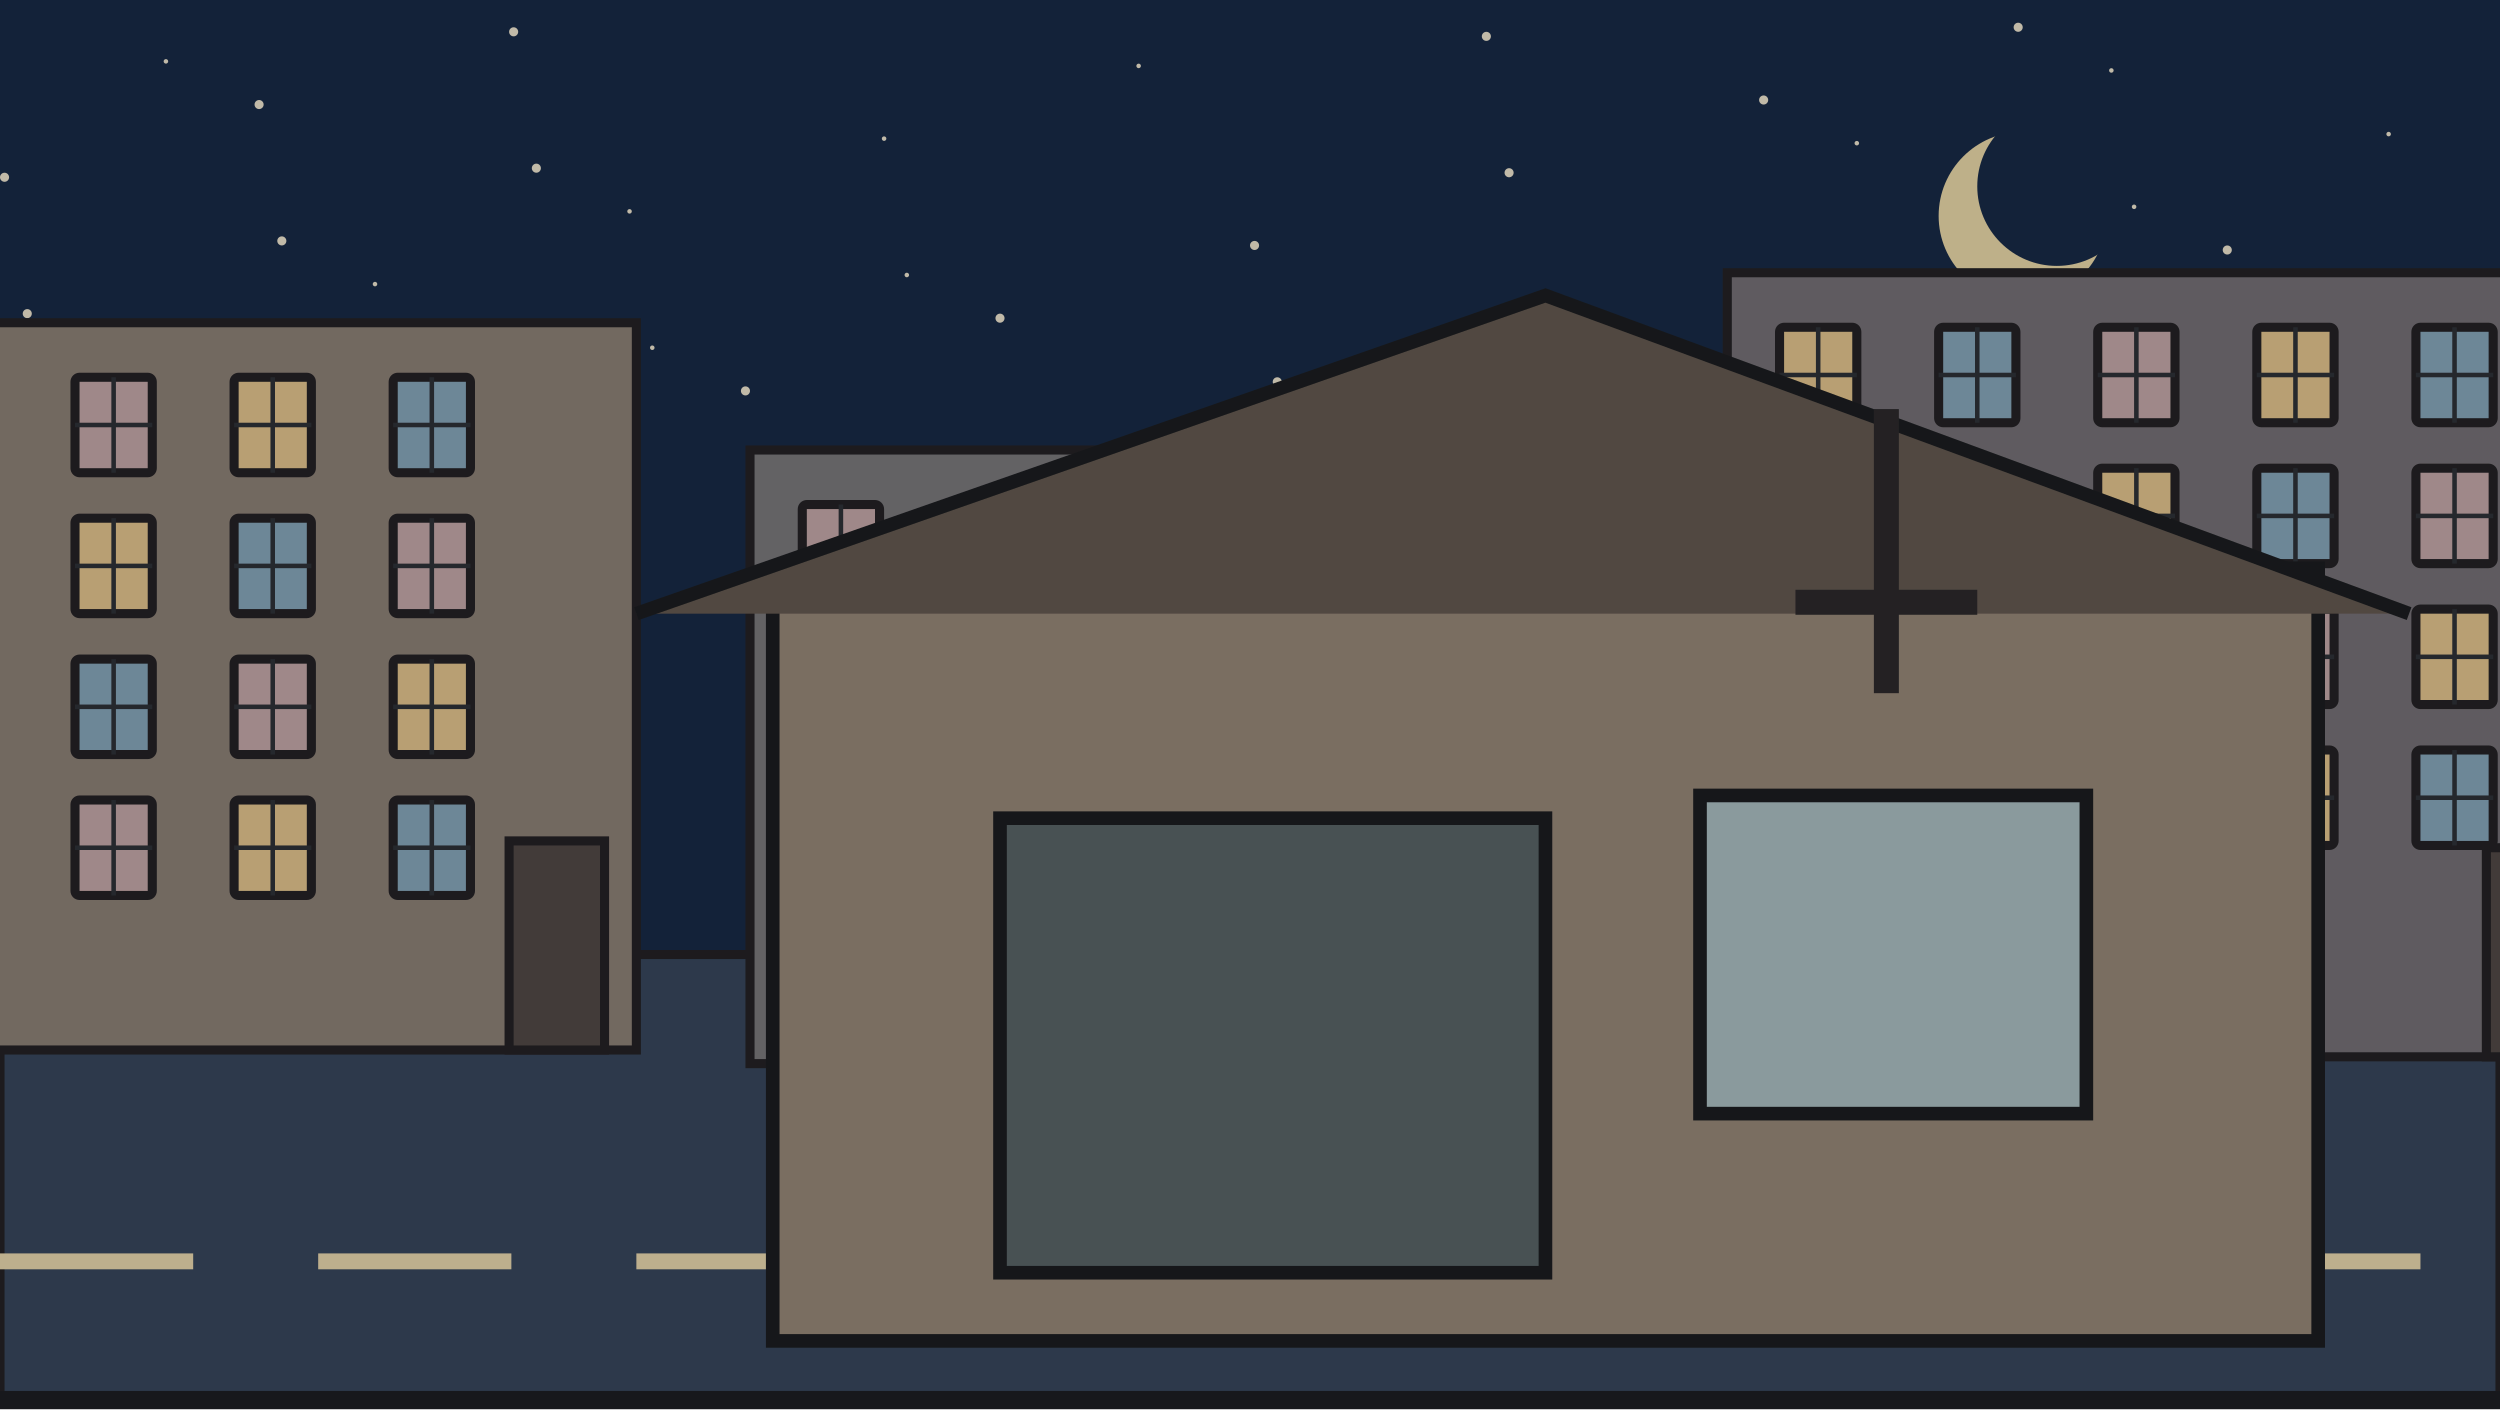
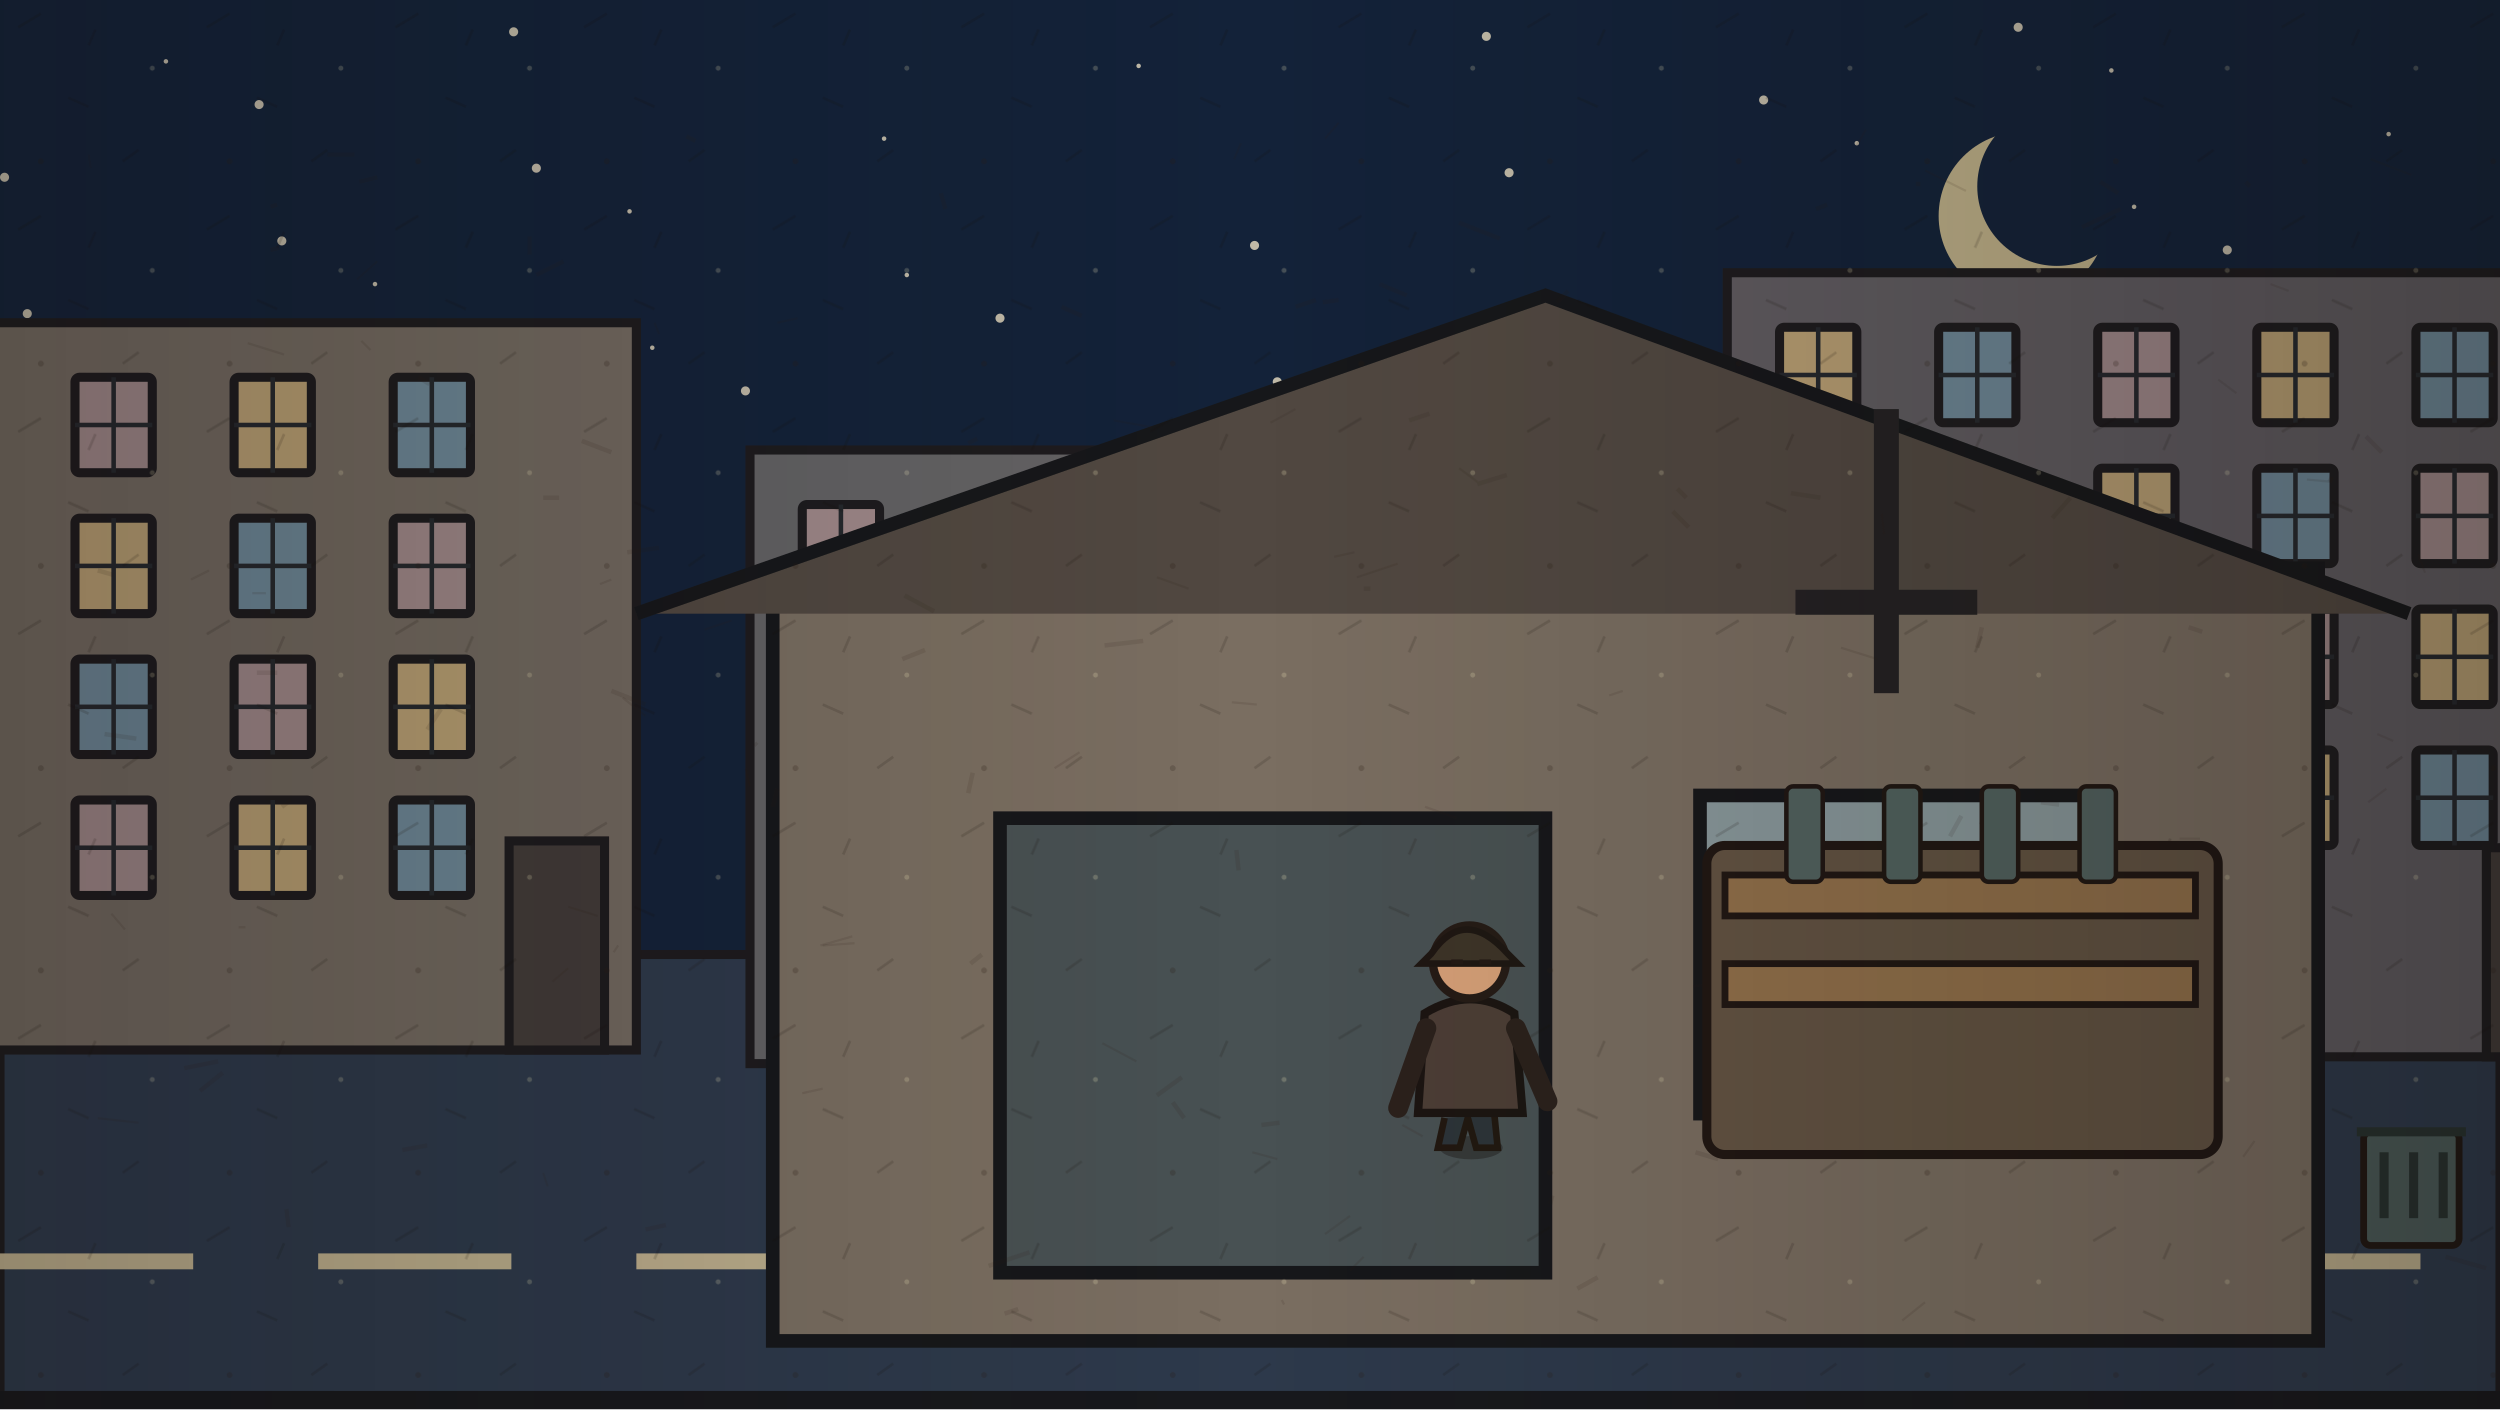
<svg xmlns="http://www.w3.org/2000/svg" viewBox="0 0 1100 620" preserveAspectRatio="xMidYMid slice">
  <rect width="1100" height="620" fill="#142239" />
  <circle cx="890" cy="95" r="37" fill="#f1d9a0" />
  <circle cx="905" cy="82" r="35" fill="#142239" />
  <circle cx="73" cy="27" r="1" fill="#f4e6c9" />
  <circle cx="236" cy="74" r="2" fill="#f4e6c9" />
  <circle cx="399" cy="121" r="1" fill="#f4e6c9" />
  <circle cx="562" cy="168" r="2" fill="#f4e6c9" />
  <circle cx="725" cy="215" r="1" fill="#f4e6c9" />
  <circle cx="888" cy="12" r="2" fill="#f4e6c9" />
  <circle cx="1051" cy="59" r="1" fill="#f4e6c9" />
  <circle cx="124" cy="106" r="2" fill="#f4e6c9" />
  <circle cx="287" cy="153" r="1" fill="#f4e6c9" />
  <circle cx="450" cy="200" r="2" fill="#f4e6c9" />
  <circle cx="613" cy="247" r="1" fill="#f4e6c9" />
  <circle cx="776" cy="44" r="2" fill="#f4e6c9" />
  <circle cx="939" cy="91" r="1" fill="#f4e6c9" />
  <circle cx="12" cy="138" r="2" fill="#f4e6c9" />
  <circle cx="175" cy="185" r="1" fill="#f4e6c9" />
  <circle cx="338" cy="232" r="2" fill="#f4e6c9" />
  <circle cx="501" cy="29" r="1" fill="#f4e6c9" />
  <circle cx="664" cy="76" r="2" fill="#f4e6c9" />
  <circle cx="827" cy="123" r="1" fill="#f4e6c9" />
  <circle cx="990" cy="170" r="2" fill="#f4e6c9" />
  <circle cx="63" cy="217" r="1" fill="#f4e6c9" />
  <circle cx="226" cy="14" r="2" fill="#f4e6c9" />
  <circle cx="389" cy="61" r="1" fill="#f4e6c9" />
  <circle cx="552" cy="108" r="2" fill="#f4e6c9" />
  <circle cx="715" cy="155" r="1" fill="#f4e6c9" />
  <circle cx="878" cy="202" r="2" fill="#f4e6c9" />
  <circle cx="1041" cy="249" r="1" fill="#f4e6c9" />
  <circle cx="114" cy="46" r="2" fill="#f4e6c9" />
  <circle cx="277" cy="93" r="1" fill="#f4e6c9" />
  <circle cx="440" cy="140" r="2" fill="#f4e6c9" />
  <circle cx="603" cy="187" r="1" fill="#f4e6c9" />
  <circle cx="766" cy="234" r="2" fill="#f4e6c9" />
  <circle cx="929" cy="31" r="1" fill="#f4e6c9" />
  <circle cx="2" cy="78" r="2" fill="#f4e6c9" />
  <circle cx="165" cy="125" r="1" fill="#f4e6c9" />
  <circle cx="328" cy="172" r="2" fill="#f4e6c9" />
  <circle cx="491" cy="219" r="1" fill="#f4e6c9" />
  <circle cx="654" cy="16" r="2" fill="#f4e6c9" />
  <circle cx="817" cy="63" r="1" fill="#f4e6c9" />
  <circle cx="980" cy="110" r="2" fill="#f4e6c9" />
  <circle cx="53" cy="157" r="1" fill="#f4e6c9" />
  <circle cx="216" cy="204" r="2" fill="#f4e6c9" />
  <rect x="0" y="420" width="1100" height="200" fill="#354050" stroke="#201916" stroke-width="4" />
  <rect x="-60" y="142" width="340" height="320" fill="#8f7d6c" stroke="#201916" stroke-width="4" />
  <rect x="-37" y="166" width="34" height="42" fill="#88a4b3" stroke="#201916" stroke-width="4" rx="2" />
  <path d="M-20 166v42 M-37 187h34" stroke="#2b2929" stroke-width="2" />
  <rect x="33" y="166" width="34" height="42" fill="#c9a6a0" stroke="#201916" stroke-width="4" rx="2" />
  <path d="M50 166v42 M33 187h34" stroke="#2b2929" stroke-width="2" />
  <rect x="103" y="166" width="34" height="42" fill="#e9c484" stroke="#201916" stroke-width="4" rx="2" />
  <path d="M120 166v42 M103 187h34" stroke="#2b2929" stroke-width="2" />
  <rect x="173" y="166" width="34" height="42" fill="#88a4b3" stroke="#201916" stroke-width="4" rx="2" />
  <path d="M190 166v42 M173 187h34" stroke="#2b2929" stroke-width="2" />
  <rect x="-37" y="228" width="34" height="42" fill="#c9a6a0" stroke="#201916" stroke-width="4" rx="2" />
  <path d="M-20 228v42 M-37 249h34" stroke="#2b2929" stroke-width="2" />
  <rect x="33" y="228" width="34" height="42" fill="#e9c484" stroke="#201916" stroke-width="4" rx="2" />
  <path d="M50 228v42 M33 249h34" stroke="#2b2929" stroke-width="2" />
  <rect x="103" y="228" width="34" height="42" fill="#88a4b3" stroke="#201916" stroke-width="4" rx="2" />
  <path d="M120 228v42 M103 249h34" stroke="#2b2929" stroke-width="2" />
  <rect x="173" y="228" width="34" height="42" fill="#c9a6a0" stroke="#201916" stroke-width="4" rx="2" />
  <path d="M190 228v42 M173 249h34" stroke="#2b2929" stroke-width="2" />
  <rect x="-37" y="290" width="34" height="42" fill="#e9c484" stroke="#201916" stroke-width="4" rx="2" />
  <path d="M-20 290v42 M-37 311h34" stroke="#2b2929" stroke-width="2" />
  <rect x="33" y="290" width="34" height="42" fill="#88a4b3" stroke="#201916" stroke-width="4" rx="2" />
  <path d="M50 290v42 M33 311h34" stroke="#2b2929" stroke-width="2" />
  <rect x="103" y="290" width="34" height="42" fill="#c9a6a0" stroke="#201916" stroke-width="4" rx="2" />
  <path d="M120 290v42 M103 311h34" stroke="#2b2929" stroke-width="2" />
  <rect x="173" y="290" width="34" height="42" fill="#e9c484" stroke="#201916" stroke-width="4" rx="2" />
  <path d="M190 290v42 M173 311h34" stroke="#2b2929" stroke-width="2" />
  <rect x="-37" y="352" width="34" height="42" fill="#88a4b3" stroke="#201916" stroke-width="4" rx="2" />
  <path d="M-20 352v42 M-37 373h34" stroke="#2b2929" stroke-width="2" />
  <rect x="33" y="352" width="34" height="42" fill="#c9a6a0" stroke="#201916" stroke-width="4" rx="2" />
  <path d="M50 352v42 M33 373h34" stroke="#2b2929" stroke-width="2" />
  <rect x="103" y="352" width="34" height="42" fill="#e9c484" stroke="#201916" stroke-width="4" rx="2" />
  <path d="M120 352v42 M103 373h34" stroke="#2b2929" stroke-width="2" />
  <rect x="173" y="352" width="34" height="42" fill="#88a4b3" stroke="#201916" stroke-width="4" rx="2" />
  <path d="M190 352v42 M173 373h34" stroke="#2b2929" stroke-width="2" />
  <rect x="224" y="370" width="42" height="92" fill="#504239" stroke="#201916" stroke-width="4" />
  <rect x="760" y="120" width="390" height="345" fill="#766c6b" stroke="#201916" stroke-width="4" />
  <rect x="783" y="144" width="34" height="42" fill="#e9c484" stroke="#201916" stroke-width="4" rx="2" />
  <path d="M800 144v42 M783 165h34" stroke="#2b2929" stroke-width="2" />
  <rect x="853" y="144" width="34" height="42" fill="#88a4b3" stroke="#201916" stroke-width="4" rx="2" />
  <path d="M870 144v42 M853 165h34" stroke="#2b2929" stroke-width="2" />
  <rect x="923" y="144" width="34" height="42" fill="#c9a6a0" stroke="#201916" stroke-width="4" rx="2" />
  <path d="M940 144v42 M923 165h34" stroke="#2b2929" stroke-width="2" />
  <rect x="993" y="144" width="34" height="42" fill="#e9c484" stroke="#201916" stroke-width="4" rx="2" />
  <path d="M1010 144v42 M993 165h34" stroke="#2b2929" stroke-width="2" />
  <rect x="1063" y="144" width="34" height="42" fill="#88a4b3" stroke="#201916" stroke-width="4" rx="2" />
  <path d="M1080 144v42 M1063 165h34" stroke="#2b2929" stroke-width="2" />
  <rect x="783" y="206" width="34" height="42" fill="#88a4b3" stroke="#201916" stroke-width="4" rx="2" />
  <path d="M800 206v42 M783 227h34" stroke="#2b2929" stroke-width="2" />
  <rect x="853" y="206" width="34" height="42" fill="#c9a6a0" stroke="#201916" stroke-width="4" rx="2" />
  <path d="M870 206v42 M853 227h34" stroke="#2b2929" stroke-width="2" />
  <rect x="923" y="206" width="34" height="42" fill="#e9c484" stroke="#201916" stroke-width="4" rx="2" />
  <path d="M940 206v42 M923 227h34" stroke="#2b2929" stroke-width="2" />
  <rect x="993" y="206" width="34" height="42" fill="#88a4b3" stroke="#201916" stroke-width="4" rx="2" />
  <path d="M1010 206v42 M993 227h34" stroke="#2b2929" stroke-width="2" />
  <rect x="1063" y="206" width="34" height="42" fill="#c9a6a0" stroke="#201916" stroke-width="4" rx="2" />
  <path d="M1080 206v42 M1063 227h34" stroke="#2b2929" stroke-width="2" />
  <rect x="783" y="268" width="34" height="42" fill="#c9a6a0" stroke="#201916" stroke-width="4" rx="2" />
  <path d="M800 268v42 M783 289h34" stroke="#2b2929" stroke-width="2" />
  <rect x="853" y="268" width="34" height="42" fill="#e9c484" stroke="#201916" stroke-width="4" rx="2" />
  <path d="M870 268v42 M853 289h34" stroke="#2b2929" stroke-width="2" />
  <rect x="923" y="268" width="34" height="42" fill="#88a4b3" stroke="#201916" stroke-width="4" rx="2" />
  <path d="M940 268v42 M923 289h34" stroke="#2b2929" stroke-width="2" />
  <rect x="993" y="268" width="34" height="42" fill="#c9a6a0" stroke="#201916" stroke-width="4" rx="2" />
  <path d="M1010 268v42 M993 289h34" stroke="#2b2929" stroke-width="2" />
  <rect x="1063" y="268" width="34" height="42" fill="#e9c484" stroke="#201916" stroke-width="4" rx="2" />
  <path d="M1080 268v42 M1063 289h34" stroke="#2b2929" stroke-width="2" />
  <rect x="783" y="330" width="34" height="42" fill="#e9c484" stroke="#201916" stroke-width="4" rx="2" />
  <path d="M800 330v42 M783 351h34" stroke="#2b2929" stroke-width="2" />
  <rect x="853" y="330" width="34" height="42" fill="#88a4b3" stroke="#201916" stroke-width="4" rx="2" />
  <path d="M870 330v42 M853 351h34" stroke="#2b2929" stroke-width="2" />
  <rect x="923" y="330" width="34" height="42" fill="#c9a6a0" stroke="#201916" stroke-width="4" rx="2" />
  <path d="M940 330v42 M923 351h34" stroke="#2b2929" stroke-width="2" />
  <rect x="993" y="330" width="34" height="42" fill="#e9c484" stroke="#201916" stroke-width="4" rx="2" />
  <path d="M1010 330v42 M993 351h34" stroke="#2b2929" stroke-width="2" />
  <rect x="1063" y="330" width="34" height="42" fill="#88a4b3" stroke="#201916" stroke-width="4" rx="2" />
  <path d="M1080 330v42 M1063 351h34" stroke="#2b2929" stroke-width="2" />
  <rect x="1094" y="373" width="42" height="92" fill="#504239" stroke="#201916" stroke-width="4" />
  <rect x="330" y="198" width="290" height="270" fill="#7b7471" stroke="#201916" stroke-width="4" />
  <rect x="353" y="222" width="34" height="42" fill="#c9a6a0" stroke="#201916" stroke-width="4" rx="2" />
  <path d="M370 222v42 M353 243h34" stroke="#2b2929" stroke-width="2" />
  <rect x="423" y="222" width="34" height="42" fill="#e9c484" stroke="#201916" stroke-width="4" rx="2" />
  <path d="M440 222v42 M423 243h34" stroke="#2b2929" stroke-width="2" />
  <rect x="493" y="222" width="34" height="42" fill="#88a4b3" stroke="#201916" stroke-width="4" rx="2" />
  <path d="M510 222v42 M493 243h34" stroke="#2b2929" stroke-width="2" />
  <rect x="353" y="284" width="34" height="42" fill="#e9c484" stroke="#201916" stroke-width="4" rx="2" />
  <path d="M370 284v42 M353 305h34" stroke="#2b2929" stroke-width="2" />
  <rect x="423" y="284" width="34" height="42" fill="#88a4b3" stroke="#201916" stroke-width="4" rx="2" />
  <path d="M440 284v42 M423 305h34" stroke="#2b2929" stroke-width="2" />
  <rect x="493" y="284" width="34" height="42" fill="#c9a6a0" stroke="#201916" stroke-width="4" rx="2" />
  <path d="M510 284v42 M493 305h34" stroke="#2b2929" stroke-width="2" />
  <rect x="353" y="346" width="34" height="42" fill="#88a4b3" stroke="#201916" stroke-width="4" rx="2" />
  <path d="M370 346v42 M353 367h34" stroke="#2b2929" stroke-width="2" />
  <rect x="423" y="346" width="34" height="42" fill="#c9a6a0" stroke="#201916" stroke-width="4" rx="2" />
  <path d="M440 346v42 M423 367h34" stroke="#2b2929" stroke-width="2" />
  <rect x="493" y="346" width="34" height="42" fill="#e9c484" stroke="#201916" stroke-width="4" rx="2" />
  <path d="M510 346v42 M493 367h34" stroke="#2b2929" stroke-width="2" />
  <rect x="564" y="376" width="42" height="92" fill="#504239" stroke="#201916" stroke-width="4" />
  <rect x="650" y="350" width="100" height="100" fill="#46645b" stroke="#201916" stroke-width="4" />
  <rect x="659" y="372" width="80" height="24" fill="#e0c084" stroke="#201916" stroke-width="4" />
  <path d="M0 555H1100" stroke="#f0d8a6" stroke-width="7" stroke-dasharray="85 55" />
  <path d="M0 618H1100" stroke="#191514" stroke-width="12" />
  <g class="comic-world-decor">
    <g stroke="#171411" stroke-width="6">
      <rect x="340" y="250" width="680" height="340" fill="#99846d" />
      <path d="M280 270L680 130 1060 270" fill="#645343" />
      <rect x="440" y="360" width="240" height="200" fill="#585e5b" />
      <rect x="748" y="350" width="170" height="140" fill="#adbdba" />
    </g>
    <g stroke="#29211d" stroke-width="11">
      <path d="M830 180v125m-40-40h80" />
    </g>
  </g>
  <rect width="1100" height="620" fill="#112239" opacity=".23" />
+   <defs>
+     <pattern id="uhy16grain" width="83" height="89" patternUnits="userSpaceOnUse">
+       <path d="M8 12l10-6M61 66l-7 5M30 43l9 4M42 13l-3 7" stroke="#140d0a" stroke-width="1.2" opacity=".15" />
+       <circle cx="18" cy="71" r="1.3" fill="#281b12" opacity=".22" />
+       <circle cx="67" cy="30" r="1.1" fill="#fff7c7" opacity=".21" />
+     </pattern>
+     <linearGradient id="uhy16vignette">
+       <stop offset="0" stop-color="#100b08" stop-opacity=".24" />
+       <stop offset=".50" stop-color="#100b08" stop-opacity="0" />
+       <stop offset="1" stop-color="#100b08" stop-opacity=".28" />
+     </linearGradient>
+   </defs>
+   <rect width="1100" height="620" fill="url(#uhy16grain)" pointer-events="none" />
+   <path d="M84 255l8 -4" stroke="#281c15" stroke-width="1" opacity=".12" />
+   <path d="M753 433l-8 1" stroke="#281c15" stroke-width="1" opacity=".12" />
+   <path d="M559 186l11 -6" stroke="#281c15" stroke-width="1" opacity=".12" />
+   <path d="M870 285l2 -9" stroke="#281c15" stroke-width="2" opacity=".12" />
+   <path d="M435 557l18 -6" stroke="#281c15" stroke-width="2" opacity=".12" />
+   <path d="M476 139l-9 -4" stroke="#281c15" stroke-width="2" opacity=".12" />
+   <path d="M826 290l-16 -5" stroke="#281c15" stroke-width="1" opacity=".12" />
+   <path d="M1025 212l1 -2" stroke="#281c15" stroke-width="2" opacity=".12" />
+   <path d="M852 448l-10 -1" stroke="#281c15" stroke-width="2" opacity=".12" />
+   <path d="M987 509l5 -7" stroke="#281c15" stroke-width="1" opacity=".12" />
+   <path d="M269 199l-13 -5" stroke="#281c15" stroke-width="2" opacity=".12" />
+   <path d="M263 403l-13 -4" stroke="#281c15" stroke-width="1" opacity=".12" />
+   <path d="M782 507l5 -1" stroke="#281c15" stroke-width="1" opacity=".12" />
+   <path d="M650 213l13 -4" stroke="#281c15" stroke-width="2" opacity=".12" />
+   <path d="M984 173l-8 -6" stroke="#281c15" stroke-width="1" opacity=".12" />
+   <path d="M555 495l8 -1" stroke="#281c15" stroke-width="2" opacity=".12" />
+   <path d="M858 368l5 -9" stroke="#281c15" stroke-width="2" opacity=".12" />
+   <path d="M521 492l-5 -7" stroke="#281c15" stroke-width="2" opacity=".12" />
+   <path d="M583 61l6 -7" stroke="#281c15" stroke-width="1" opacity=".12" />
+   <path d="M565 574l-1 -2" stroke="#281c15" stroke-width="1" opacity=".12" />
+   <path d="M411 269l-13 -7" stroke="#281c15" stroke-width="2" opacity=".12" />
+   <path d="M113 296l9 0" stroke="#281c15" stroke-width="2" opacity=".12" />
+   <path d="M124 355l4 -3" stroke="#281c15" stroke-width="2" opacity=".12" />
+   <path d="M503 282l-17 2" stroke="#281c15" stroke-width="2" opacity=".12" />
+   <path d="M553 310l-11 -1" stroke="#281c15" stroke-width="1" opacity=".12" />
+   <path d="M330 346l-2 -8" stroke="#281c15" stroke-width="1" opacity=".12" />
+   <path d="M49 402l6 7" stroke="#281c15" stroke-width="1" opacity=".12" />
+   <path d="M442 578l6 -2" stroke="#281c15" stroke-width="2" opacity=".12" />
+   <path d="M801 219l-13 -2" stroke="#281c15" stroke-width="2" opacity=".12" />
+   <path d="M847 573l-10 8" stroke="#281c15" stroke-width="1" opacity=".12" />
+   <path d="M603 259l-3 0" stroke="#281c15" stroke-width="2" opacity=".12" />
+   <path d="M579 132l-9 3" stroke="#281c15" stroke-width="2" opacity=".12" />
+   <path d="M1067 252l-3 -8" stroke="#281c15" stroke-width="1" opacity=".12" />
+   <path d="M509 482l11 -8" stroke="#281c15" stroke-width="2" opacity=".12" />
+   <path d="M1046 323l7 3" stroke="#281c15" stroke-width="1" opacity=".12" />
+   <path d="M738 215l4 4" stroke="#281c15" stroke-width="2" opacity=".12" />
+   <path d="M159 150l4 4" stroke="#281c15" stroke-width="1" opacity=".12" />
+   <path d="M641 360l-14 -5" stroke="#281c15" stroke-width="1" opacity=".12" />
+   <path d="M96 467l-15 3" stroke="#281c15" stroke-width="2" opacity=".12" />
+   <path d="M250 426l-7 6" stroke="#281c15" stroke-width="1" opacity=".12" />
+   <path d="M843 81l2 0" stroke="#281c15" stroke-width="2" opacity=".12" />
+   <path d="M88 480l10 -8" stroke="#281c15" stroke-width="2" opacity=".12" />
+   <path d="M903 228l8 -9" stroke="#281c15" stroke-width="2" opacity=".12" />
+   <path d="M685 133l5 -5" stroke="#281c15" stroke-width="2" opacity=".12" />
+   <path d="M332 327l1 1" stroke="#281c15" stroke-width="2" opacity=".12" />
+   <path d="M46 323l14 2" stroke="#281c15" stroke-width="2" opacity=".12" />
+   <path d="M158 80l8 -2" stroke="#281c15" stroke-width="2" opacity=".12" />
+   <path d="M626 500l-9 -5" stroke="#281c15" stroke-width="1" opacity=".12" />
+   <path d="M108 408l-3 0" stroke="#281c15" stroke-width="1" opacity=".12" />
+   <path d="M906 354l-8 -1" stroke="#281c15" stroke-width="2" opacity=".12" />
+   <path d="M756 510l-10 -3" stroke="#281c15" stroke-width="2" opacity=".12" />
+   <path d="M342 142l9 -2" stroke="#281c15" stroke-width="1" opacity=".12" />
+   <path d="M475 331l-11 7" stroke="#281c15" stroke-width="1" opacity=".12" />
+   <path d="M122 90l-3 1" stroke="#281c15" stroke-width="2" opacity=".12" />
+   <path d="M233 112l0 -8" stroke="#281c15" stroke-width="2" opacity=".12" />
+   <path d="M375 412l-14 4" stroke="#281c15" stroke-width="1" opacity=".12" />
+   <path d="M236 121l12 -6" stroke="#281c15" stroke-width="2" opacity=".12" />
+   <path d="M50 253l-7 -2" stroke="#281c15" stroke-width="2" opacity=".12" />
+   <path d="M736 225l7 7" stroke="#281c15" stroke-width="2" opacity=".12" />
+   <path d="M342 347l-2 8" stroke="#281c15" stroke-width="2" opacity=".12" />
+   <path d="M302 60l4 2" stroke="#281c15" stroke-width="2" opacity=".12" />
+   <path d="M871 362l9 4" stroke="#281c15" stroke-width="1" opacity=".12" />
+   <path d="M117 261l-6 0" stroke="#281c15" stroke-width="1" opacity=".12" />
+   <path d="M871 442l-7 -6" stroke="#281c15" stroke-width="2" opacity=".12" />
+   <path d="M963 276l6 2" stroke="#281c15" stroke-width="2" opacity=".12" />
+   <path d="M322 273l-12 4" stroke="#281c15" stroke-width="1" opacity=".12" />
+   <path d="M485 459l15 8" stroke="#281c15" stroke-width="1" opacity=".12" />
+   <path d="M629 182l-9 3" stroke="#281c15" stroke-width="2" opacity=".12" />
+   <path d="M828 226l1 9" stroke="#281c15" stroke-width="1" opacity=".12" />
+   <path d="M490 185l17 3" stroke="#281c15" stroke-width="1" opacity=".12" />
+   <path d="M619 130l-12 -5" stroke="#281c15" stroke-width="2" opacity=".12" />
+   <path d="M988 80l2 2" stroke="#281c15" stroke-width="2" opacity=".12" />
+   <path d="M1048 199l-7 -7" stroke="#281c15" stroke-width="2" opacity=".12" />
+   <path d="M543 70l3 -7" stroke="#281c15" stroke-width="1" opacity=".12" />
+   <path d="M184 166l5 3" stroke="#281c15" stroke-width="2" opacity=".12" />
+   <path d="M427 424l5 -4" stroke="#281c15" stroke-width="2" opacity=".12" />
+   <path d="M959 369l9 0" stroke="#281c15" stroke-width="1" opacity=".12" />
+   <path d="M376 415l-14 1" stroke="#281c15" stroke-width="1" opacity=".12" />
+   <path d="M952 434l-2 -9" stroke="#281c15" stroke-width="2" opacity=".12" />
+   <path d="M274 307l10 8" stroke="#281c15" stroke-width="1" opacity=".12" />
+   <path d="M239 219l7 0" stroke="#281c15" stroke-width="2" opacity=".12" />
+   <path d="M589 132l-7 1" stroke="#281c15" stroke-width="2" opacity=".12" />
+   <path d="M416 92l-2 -7" stroke="#281c15" stroke-width="2" opacity=".12" />
+   <path d="M426 349l2 -9" stroke="#281c15" stroke-width="2" opacity=".12" />
+   <path d="M1076 553l18 5" stroke="#281c15" stroke-width="2" opacity=".12" />
+   <path d="M293 539l-9 2" stroke="#281c15" stroke-width="2" opacity=".12" />
+   <path d="M1061 77l-18 -7" stroke="#281c15" stroke-width="1" opacity=".12" />
+   <path d="M817 64l4 -7" stroke="#281c15" stroke-width="1" opacity=".12" />
+   <path d="M642 206l8 6" stroke="#281c15" stroke-width="1" opacity=".12" />
+   <path d="M551 507l11 3" stroke="#281c15" stroke-width="1" opacity=".12" />
+   <path d="M426 195l4 -2" stroke="#281c15" stroke-width="2" opacity=".12" />
+   <path d="M932 85l-8 -5" stroke="#281c15" stroke-width="2" opacity=".12" />
+   <path d="M290 241l-14 2" stroke="#281c15" stroke-width="2" opacity=".12" />
+   <path d="M615 248l-18 6" stroke="#281c15" stroke-width="1" opacity=".12" />
+   <path d="M61 494l-18 -2" stroke="#281c15" stroke-width="1" opacity=".12" />
+   <path d="M270 419l2 -3" stroke="#281c15" stroke-width="1" opacity=".12" />
+   <path d="M239 516l2 6" stroke="#281c15" stroke-width="1" opacity=".12" />
+   <path d="M40 74l-1 -6" stroke="#281c15" stroke-width="1" opacity=".12" />
+   <path d="M799 92l5 -2" stroke="#281c15" stroke-width="2" opacity=".12" />
+   <path d="M353 481l9 -2" stroke="#281c15" stroke-width="1" opacity=".12" />
+   <path d="M642 98l18 7" stroke="#281c15" stroke-width="2" opacity=".12" />
+   <path d="M125 156l-16 -5" stroke="#281c15" stroke-width="1" opacity=".12" />
+   <path d="M594 559l6 -6" stroke="#281c15" stroke-width="1" opacity=".12" />
+   <path d="M847 75l18 9" stroke="#281c15" stroke-width="1" opacity=".12" />
+   <path d="M683 526l-1 4" stroke="#281c15" stroke-width="2" opacity=".12" />
+   <path d="M288 142l2 5" stroke="#281c15" stroke-width="1" opacity=".12" />
+   <path d="M829 423l6 -4" stroke="#281c15" stroke-width="2" opacity=".12" />
+   <path d="M407 286l-10 4" stroke="#281c15" stroke-width="2" opacity=".12" />
+   <path d="M127 540l-1 -8" stroke="#281c15" stroke-width="2" opacity=".12" />
+   <path d="M1026 212l-11 -1" stroke="#281c15" stroke-width="1" opacity=".12" />
+   <path d="M166 115l-9 8" stroke="#281c15" stroke-width="1" opacity=".12" />
+   <path d="M583 543l11 -8" stroke="#281c15" stroke-width="1" opacity=".12" />
+   <path d="M596 243l-9 2" stroke="#281c15" stroke-width="1" opacity=".12" />
+   <path d="M916 100l17 -8" stroke="#281c15" stroke-width="2" opacity=".12" />
+   <path d="M188 504l-11 2" stroke="#281c15" stroke-width="2" opacity=".12" />
+   <path d="M694 567l9 -5" stroke="#281c15" stroke-width="2" opacity=".12" />
+   <path d="M910 473l11 -3" stroke="#281c15" stroke-width="2" opacity=".12" />
+   <path d="M999 125l8 3" stroke="#281c15" stroke-width="1" opacity=".12" />
+   <path d="M545 383l-1 -9" stroke="#281c15" stroke-width="2" opacity=".12" />
+   <path d="M648 467l16 -2" stroke="#281c15" stroke-width="1" opacity=".12" />
+   <path d="M269 304l15 6" stroke="#281c15" stroke-width="2" opacity=".12" />
+   <path d="M194 312l-6 9" stroke="#281c15" stroke-width="2" opacity=".12" />
+   <path d="M119 110l4 -1" stroke="#281c15" stroke-width="2" opacity=".12" />
+   <path d="M708 306l6 -2" stroke="#281c15" stroke-width="1" opacity=".12" />
+   <path d="M509 254l14 5" stroke="#281c15" stroke-width="1" opacity=".12" />
+   <path d="M659 448l-1 -1" stroke="#281c15" stroke-width="1" opacity=".12" />
+   <path d="M144 68l12 0" stroke="#281c15" stroke-width="2" opacity=".12" />
+   <path d="M1042 353l8 -6" stroke="#281c15" stroke-width="1" opacity=".12" />
+   <path d="M781 421l-9 -1" stroke="#281c15" stroke-width="2" opacity=".12" />
+   <path d="M264 257l5 -2" stroke="#281c15" stroke-width="1" opacity=".12" />
+   <rect x="751" y="372" width="225" height="136" fill="#635443" stroke="#201713" stroke-width="4" rx="8" />
+   <rect x="759" y="385" width="207" height="18" fill="#92714b" stroke="#201713" stroke-width="3" />
+   <rect x="759" y="424" width="207" height="18" fill="#92714b" stroke="#201713" stroke-width="3" />
+   <rect x="786" y="346" width="16" height="42" fill="#526360" stroke="#201713" stroke-width="2" rx="3" />
+   <rect x="829" y="346" width="16" height="42" fill="#526360" stroke="#201713" stroke-width="2" rx="3" />
+   <rect x="872" y="346" width="16" height="42" fill="#526360" stroke="#201713" stroke-width="2" rx="3" />
+   <rect x="915" y="346" width="16" height="42" fill="#526360" stroke="#201713" stroke-width="2" rx="3" />
+   <g transform="translate(640 505) scale(0.73)">
+     <ellipse cx="10" cy="0" rx="19" ry="7" fill="#130e0c" opacity=".36" />
+     <path d="M-6-18l-4 18h13l5-18 5 18h13l-2-20" fill="#2c3439" stroke="#211811" stroke-width="4" />
+     <path d="M-18-81q28-17 54 0l5 60h-63Z" fill="#4c3e36" stroke="#1b1512" stroke-width="5" />
+     <path d="M-17-72l-17 48M37-72l19 44" stroke="#2b211c" stroke-width="12" stroke-linecap="round" />
+     <circle cx="9" cy="-112" r="22" fill="#d6a078" stroke="#251b16" stroke-width="5" />
+     <path d="M-14-117q20-29 46 0l6 6h-58Z" fill="#3d3428" stroke="#1e1713" stroke-width="4" />
+     <path d="M-2-112h7m10 0h7" stroke="#231915" stroke-width="3" />
+   </g>
+   <g transform="translate(1040 498)">
+     <rect x="0" y="0" width="42" height="50" fill="#4b5b59" stroke="#201713" stroke-width="3" rx="3" />
+     <path d="M-3 0h48M9 9v29M22 9v29M35 9v29" stroke="#27312f" stroke-width="4" />
+   </g>
+   <rect width="1100" height="620" fill="url(#uhy16vignette)" pointer-events="none" />
</svg>
